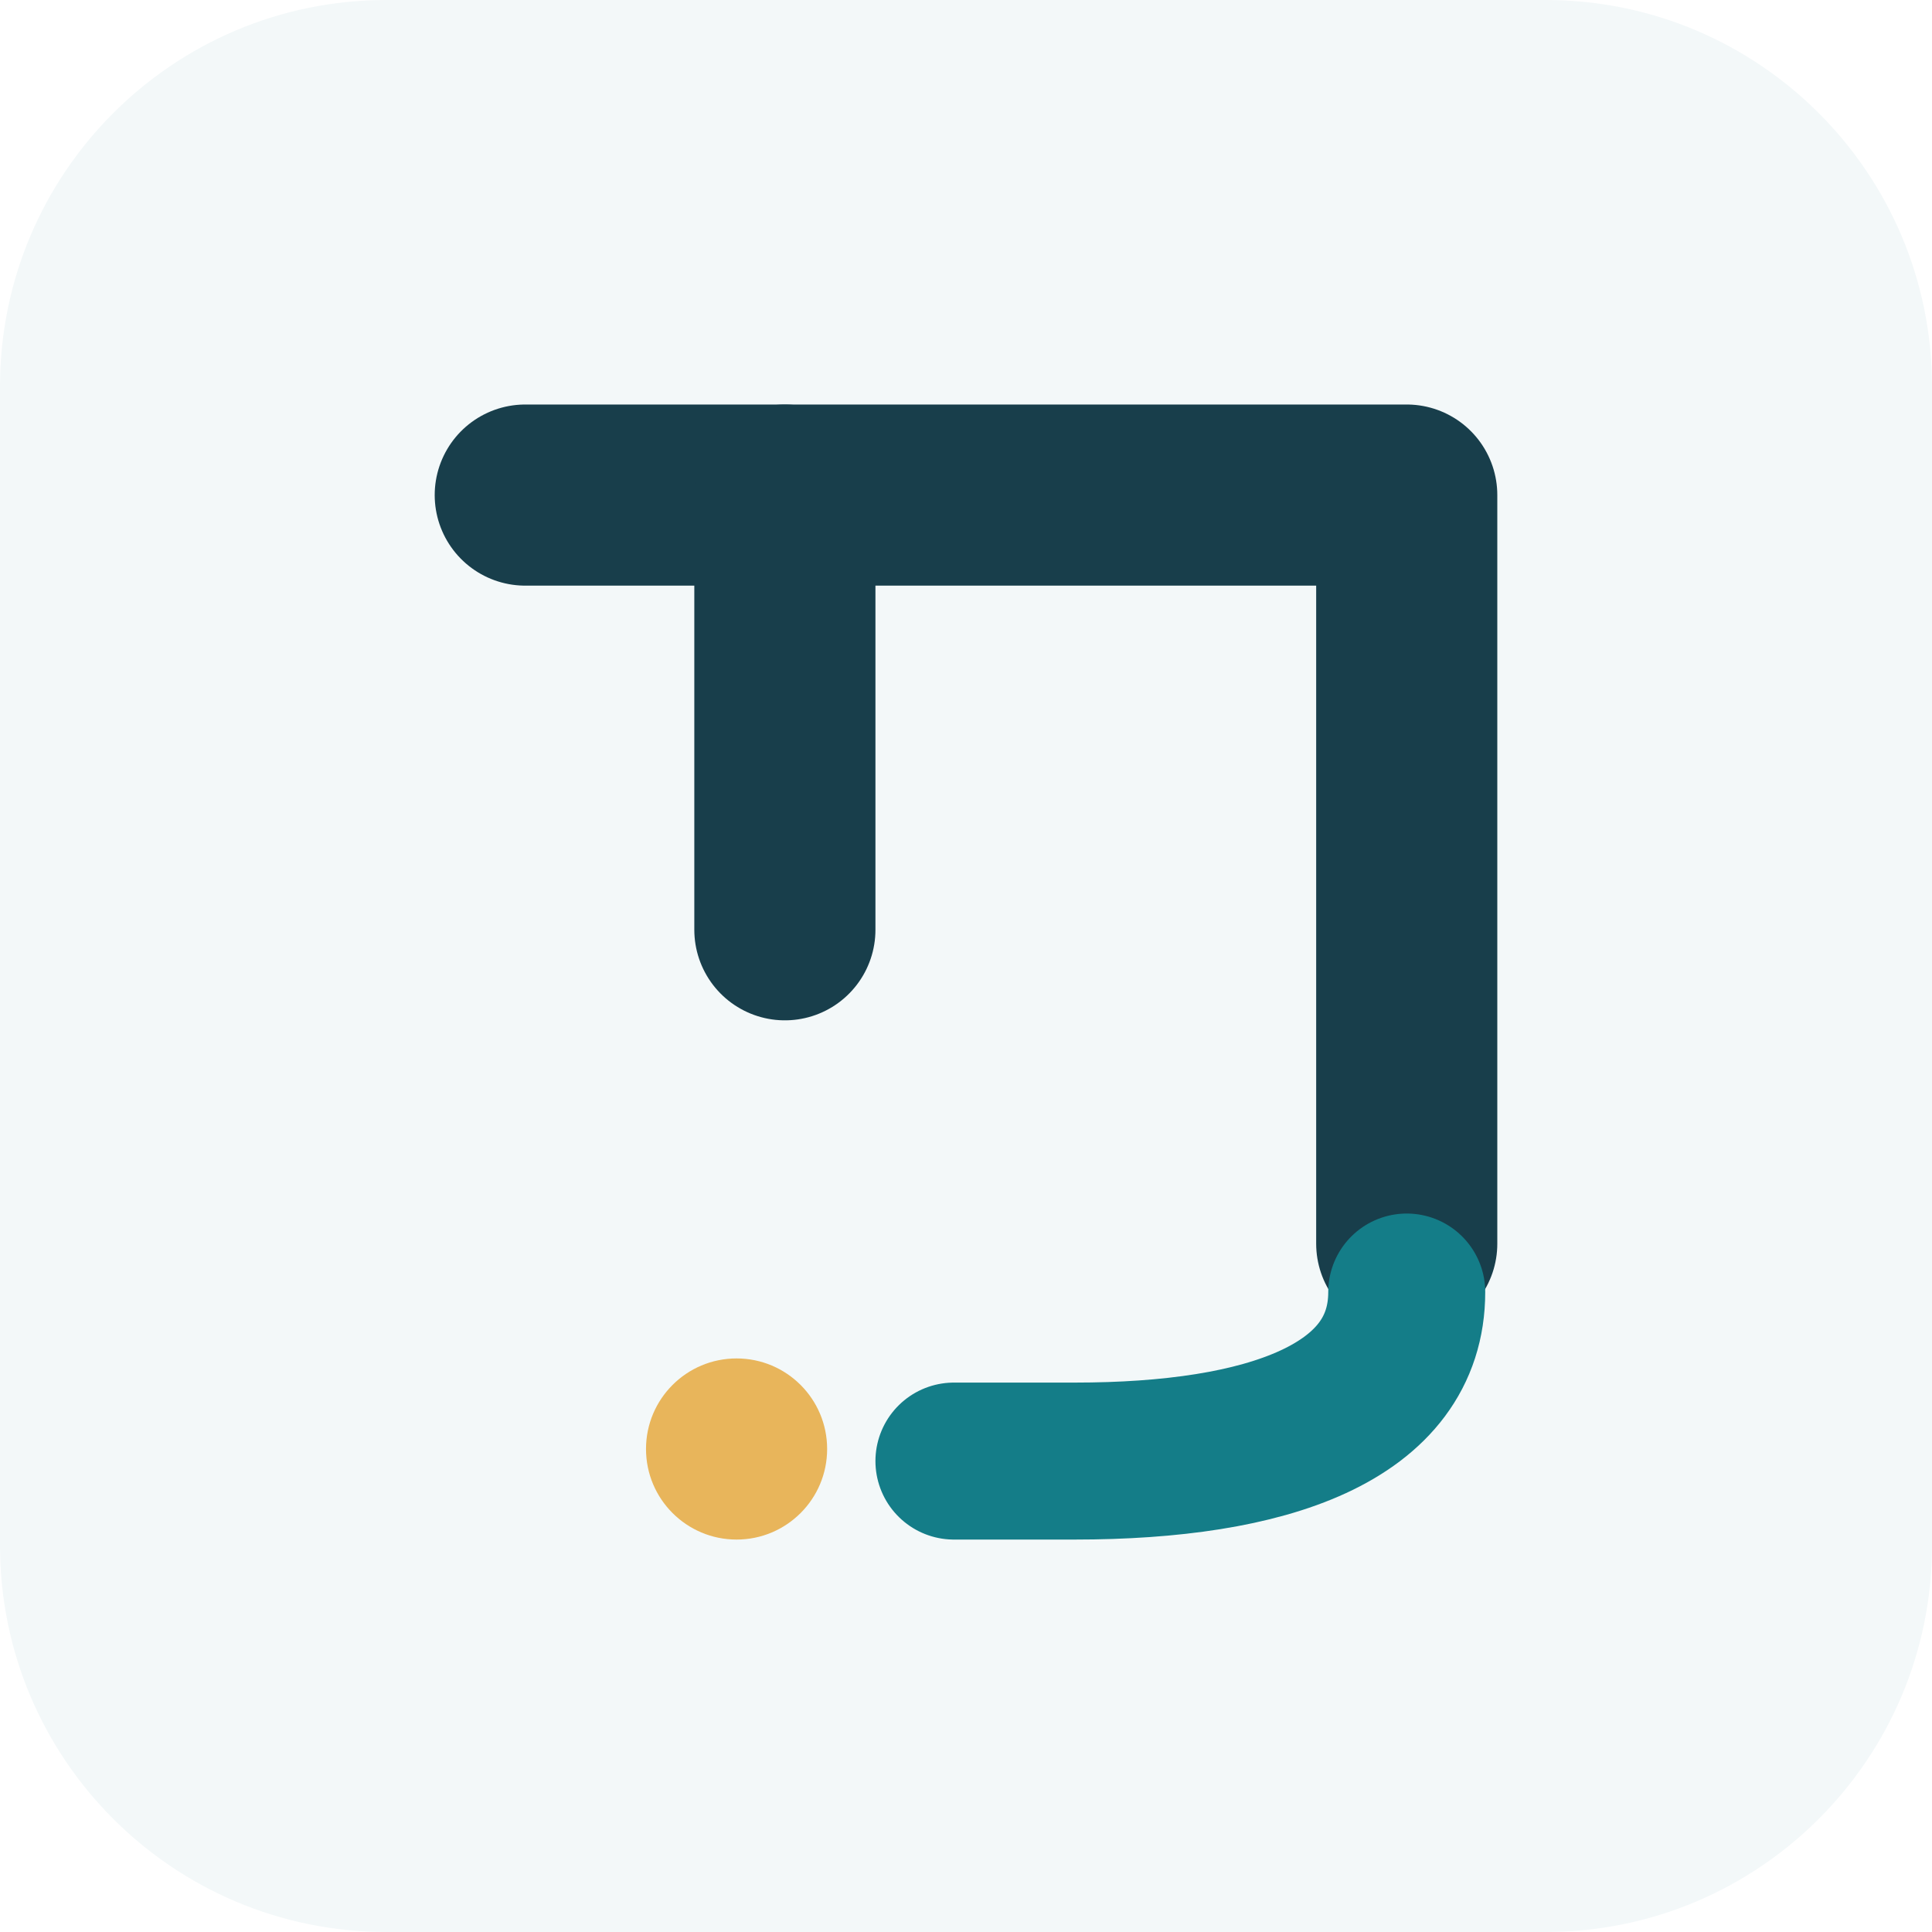
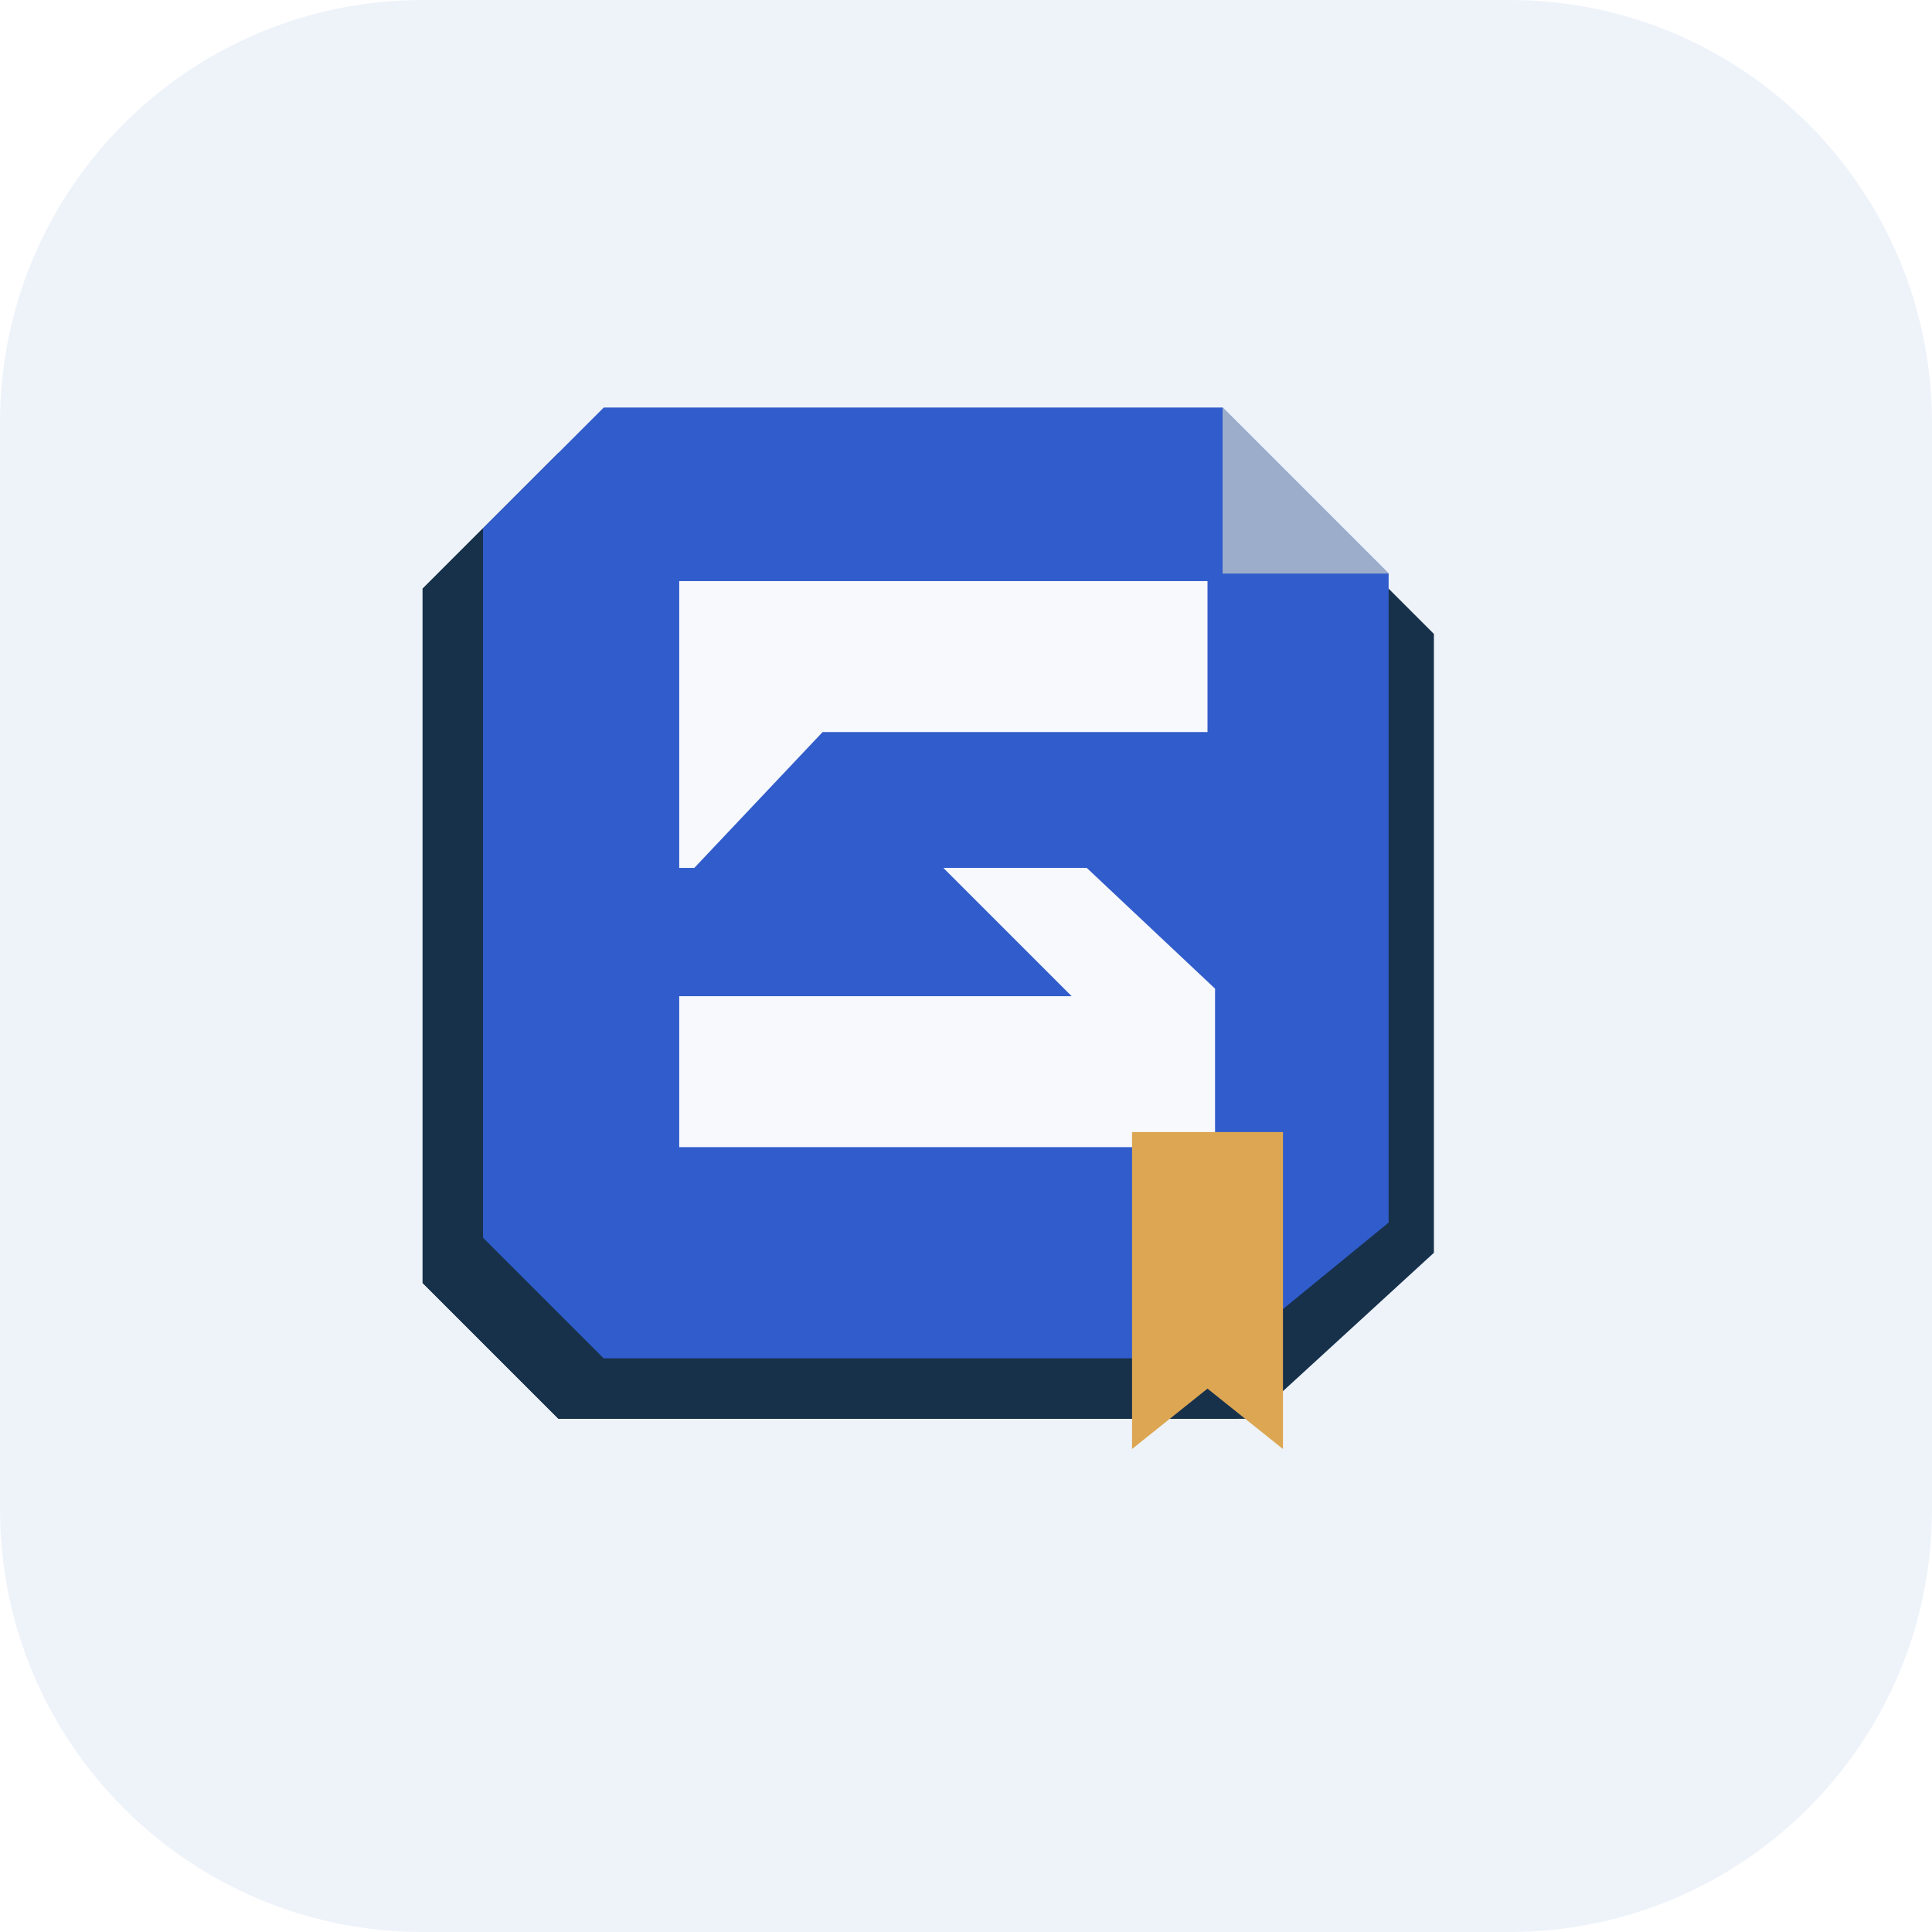
- <svg xmlns="http://www.w3.org/2000/svg" width="512" height="512" viewBox="0 0 320 320" role="img" aria-labelledby="title description">
-   <rect width="320" height="320" rx="64" fill="#F3F8F9" />
-   <g id="continuity-mark">
-     <path fill="none" stroke="#183e4b" stroke-width="30" stroke-linecap="round" stroke-linejoin="round" d="M 87 82 L 233 82 L 233 206" />
-     <path fill="none" stroke="#183e4b" stroke-width="30" stroke-linecap="round" d="M 130 82 L 130 154" />
-     <path fill="none" stroke="#147d88" stroke-width="26" stroke-linecap="round" d="M 233 214 C 233 234 210 242 178 242 L 158 242" />
-     <circle cx="122" cy="240" r="15" fill="#e8b55b" stroke="none" />
+ <svg xmlns="http://www.w3.org/2000/svg" width="512" height="512" viewBox="0 0 512 512" role="img" aria-labelledby="title">
+   <rect width="512" height="512" rx="112" fill="#EEF3FA" />
+   <g transform="translate(96 80) scale(2)">
+     <path d="M26 20H118L142 44V126L118 148H26L8 130V38Z" fill="#17314B" />
+     <path d="M32 14H114L136 36V122L114 140H32L16 124V30Z" fill="#315CCB" />
+     <path d="M42 37H112V57H61L44 75H96L113 91V112H42V92H94L77 75H42Z" fill="#F7F9FC" />
+     <path d="M114 14V36H136Z" fill="#9BADCA" />
+     <path d="M24 140H116V148H26L8 130V38L16 30V124Z" fill="#17314B" />
+     <path d="M102 110V152L112 144L122 152V110Z" fill="#DCA653" />
  </g>
</svg>
